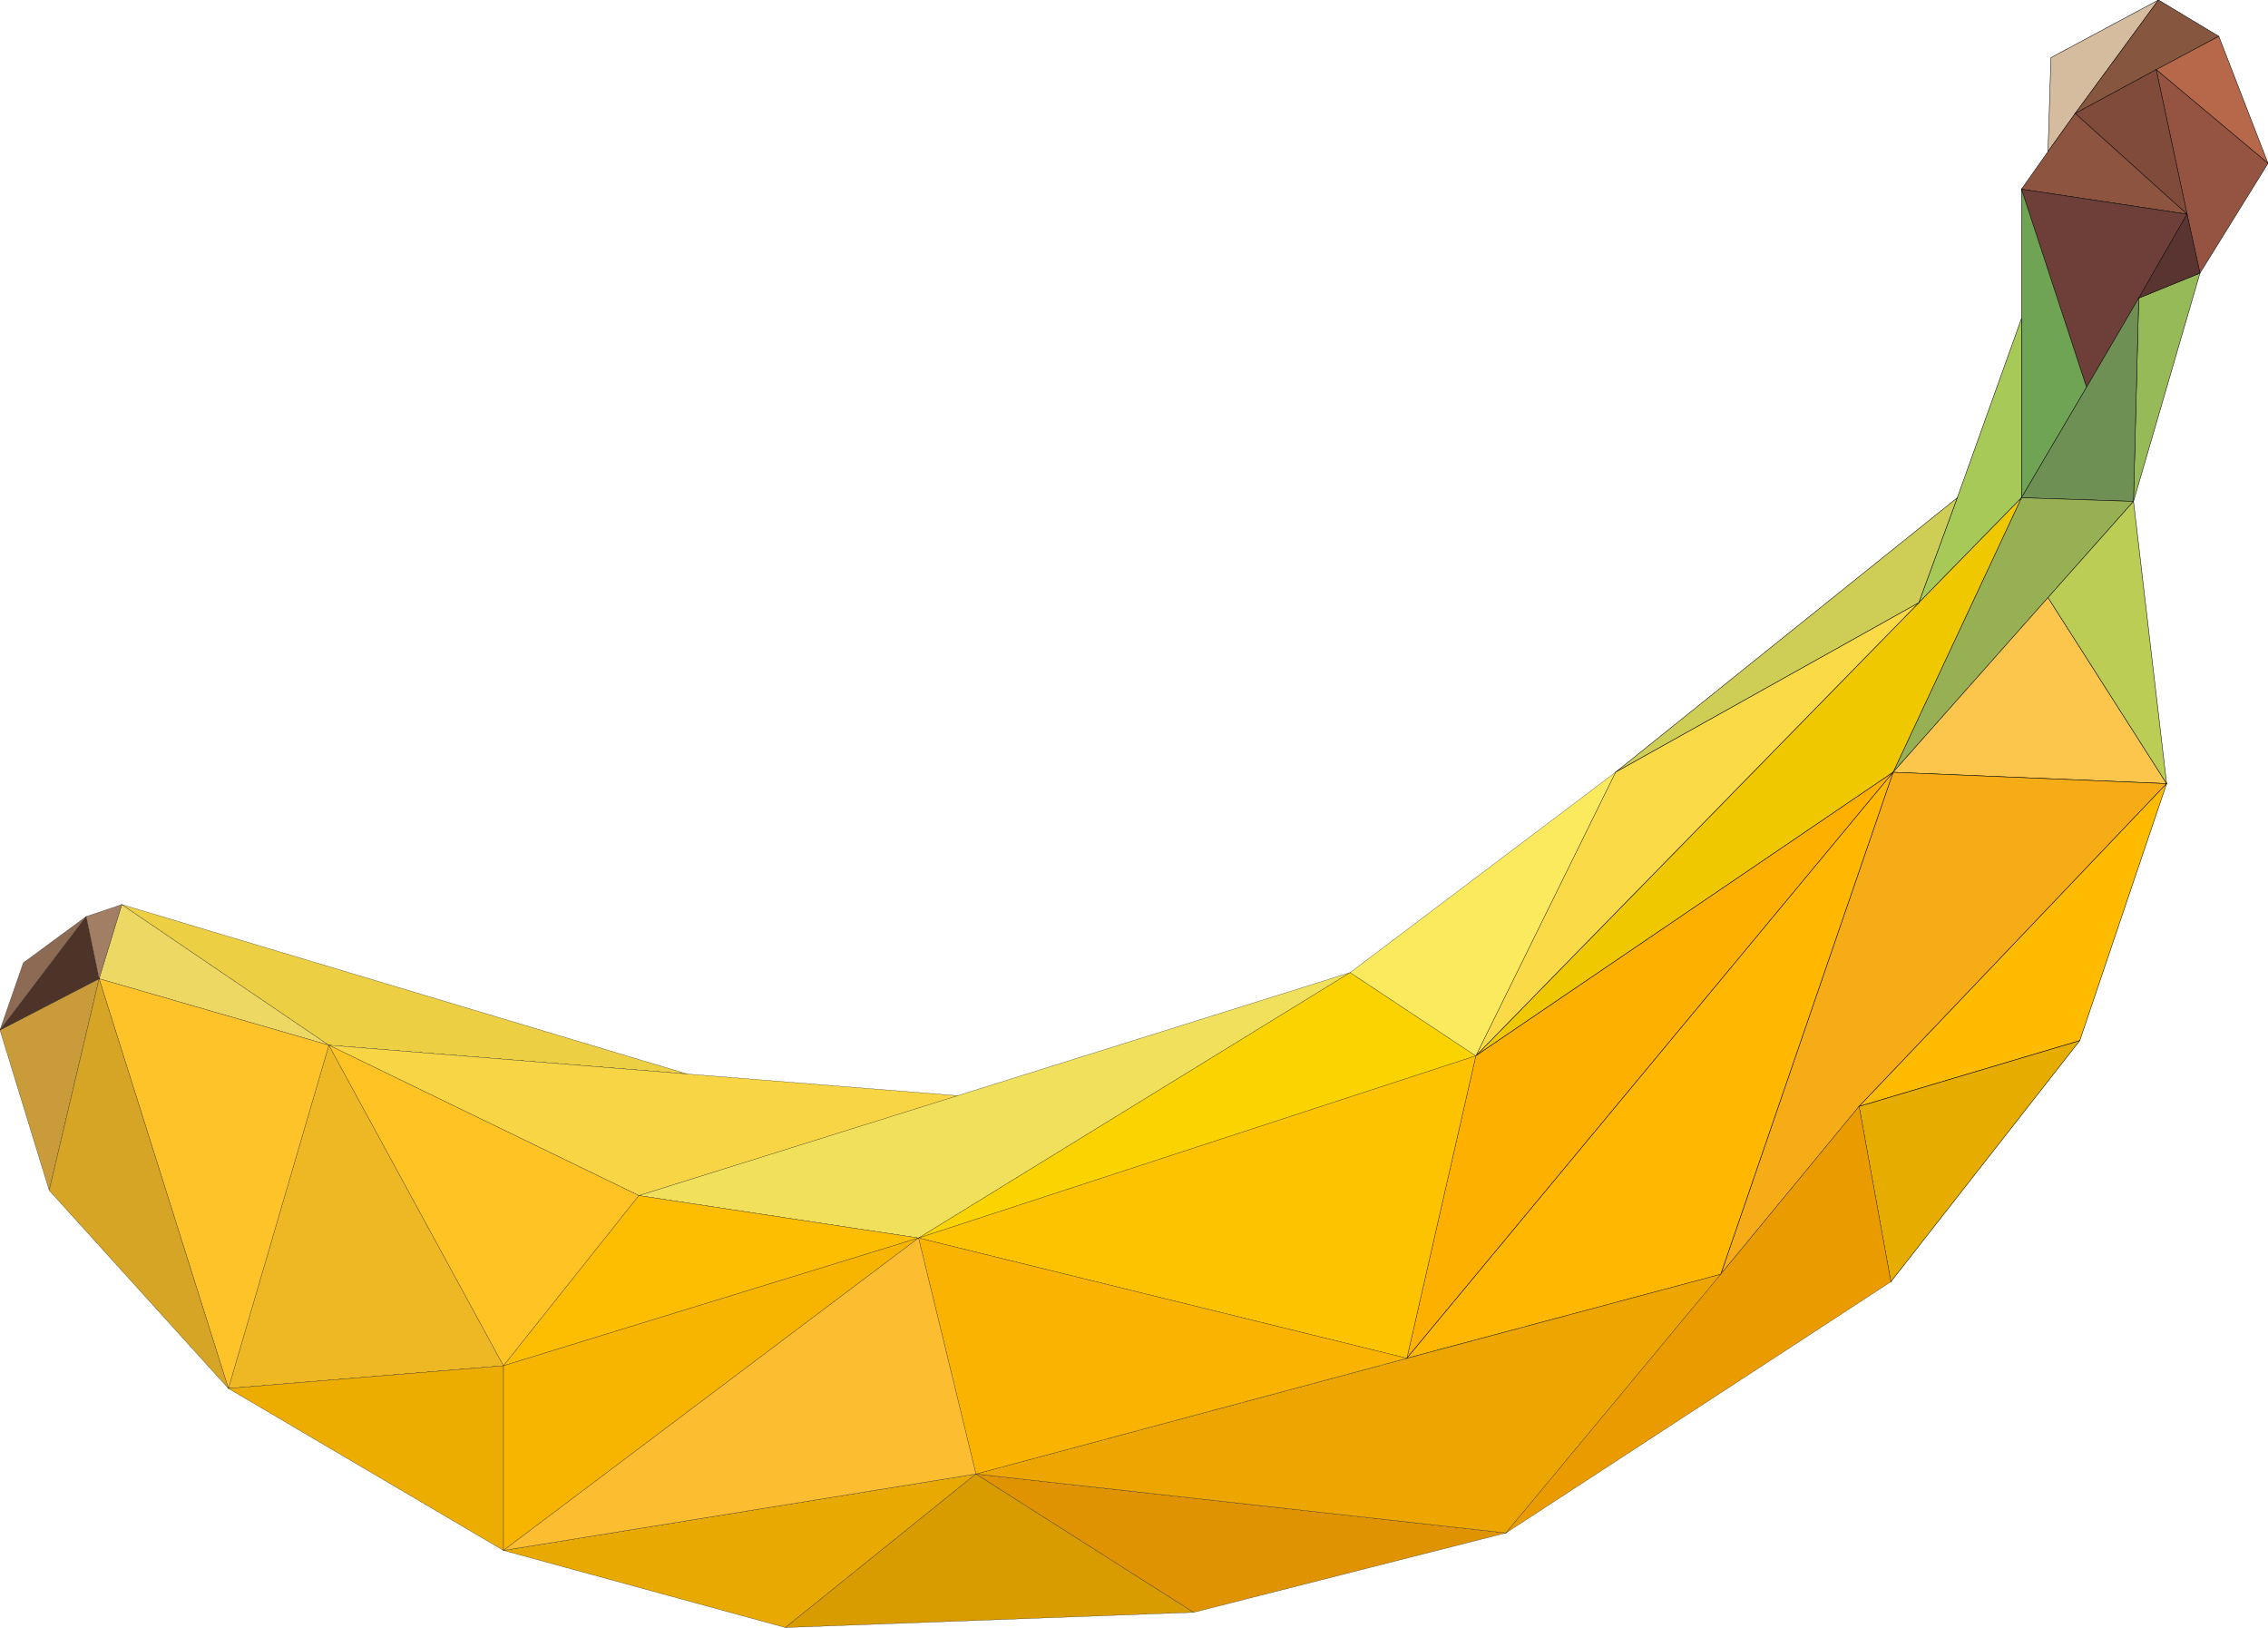
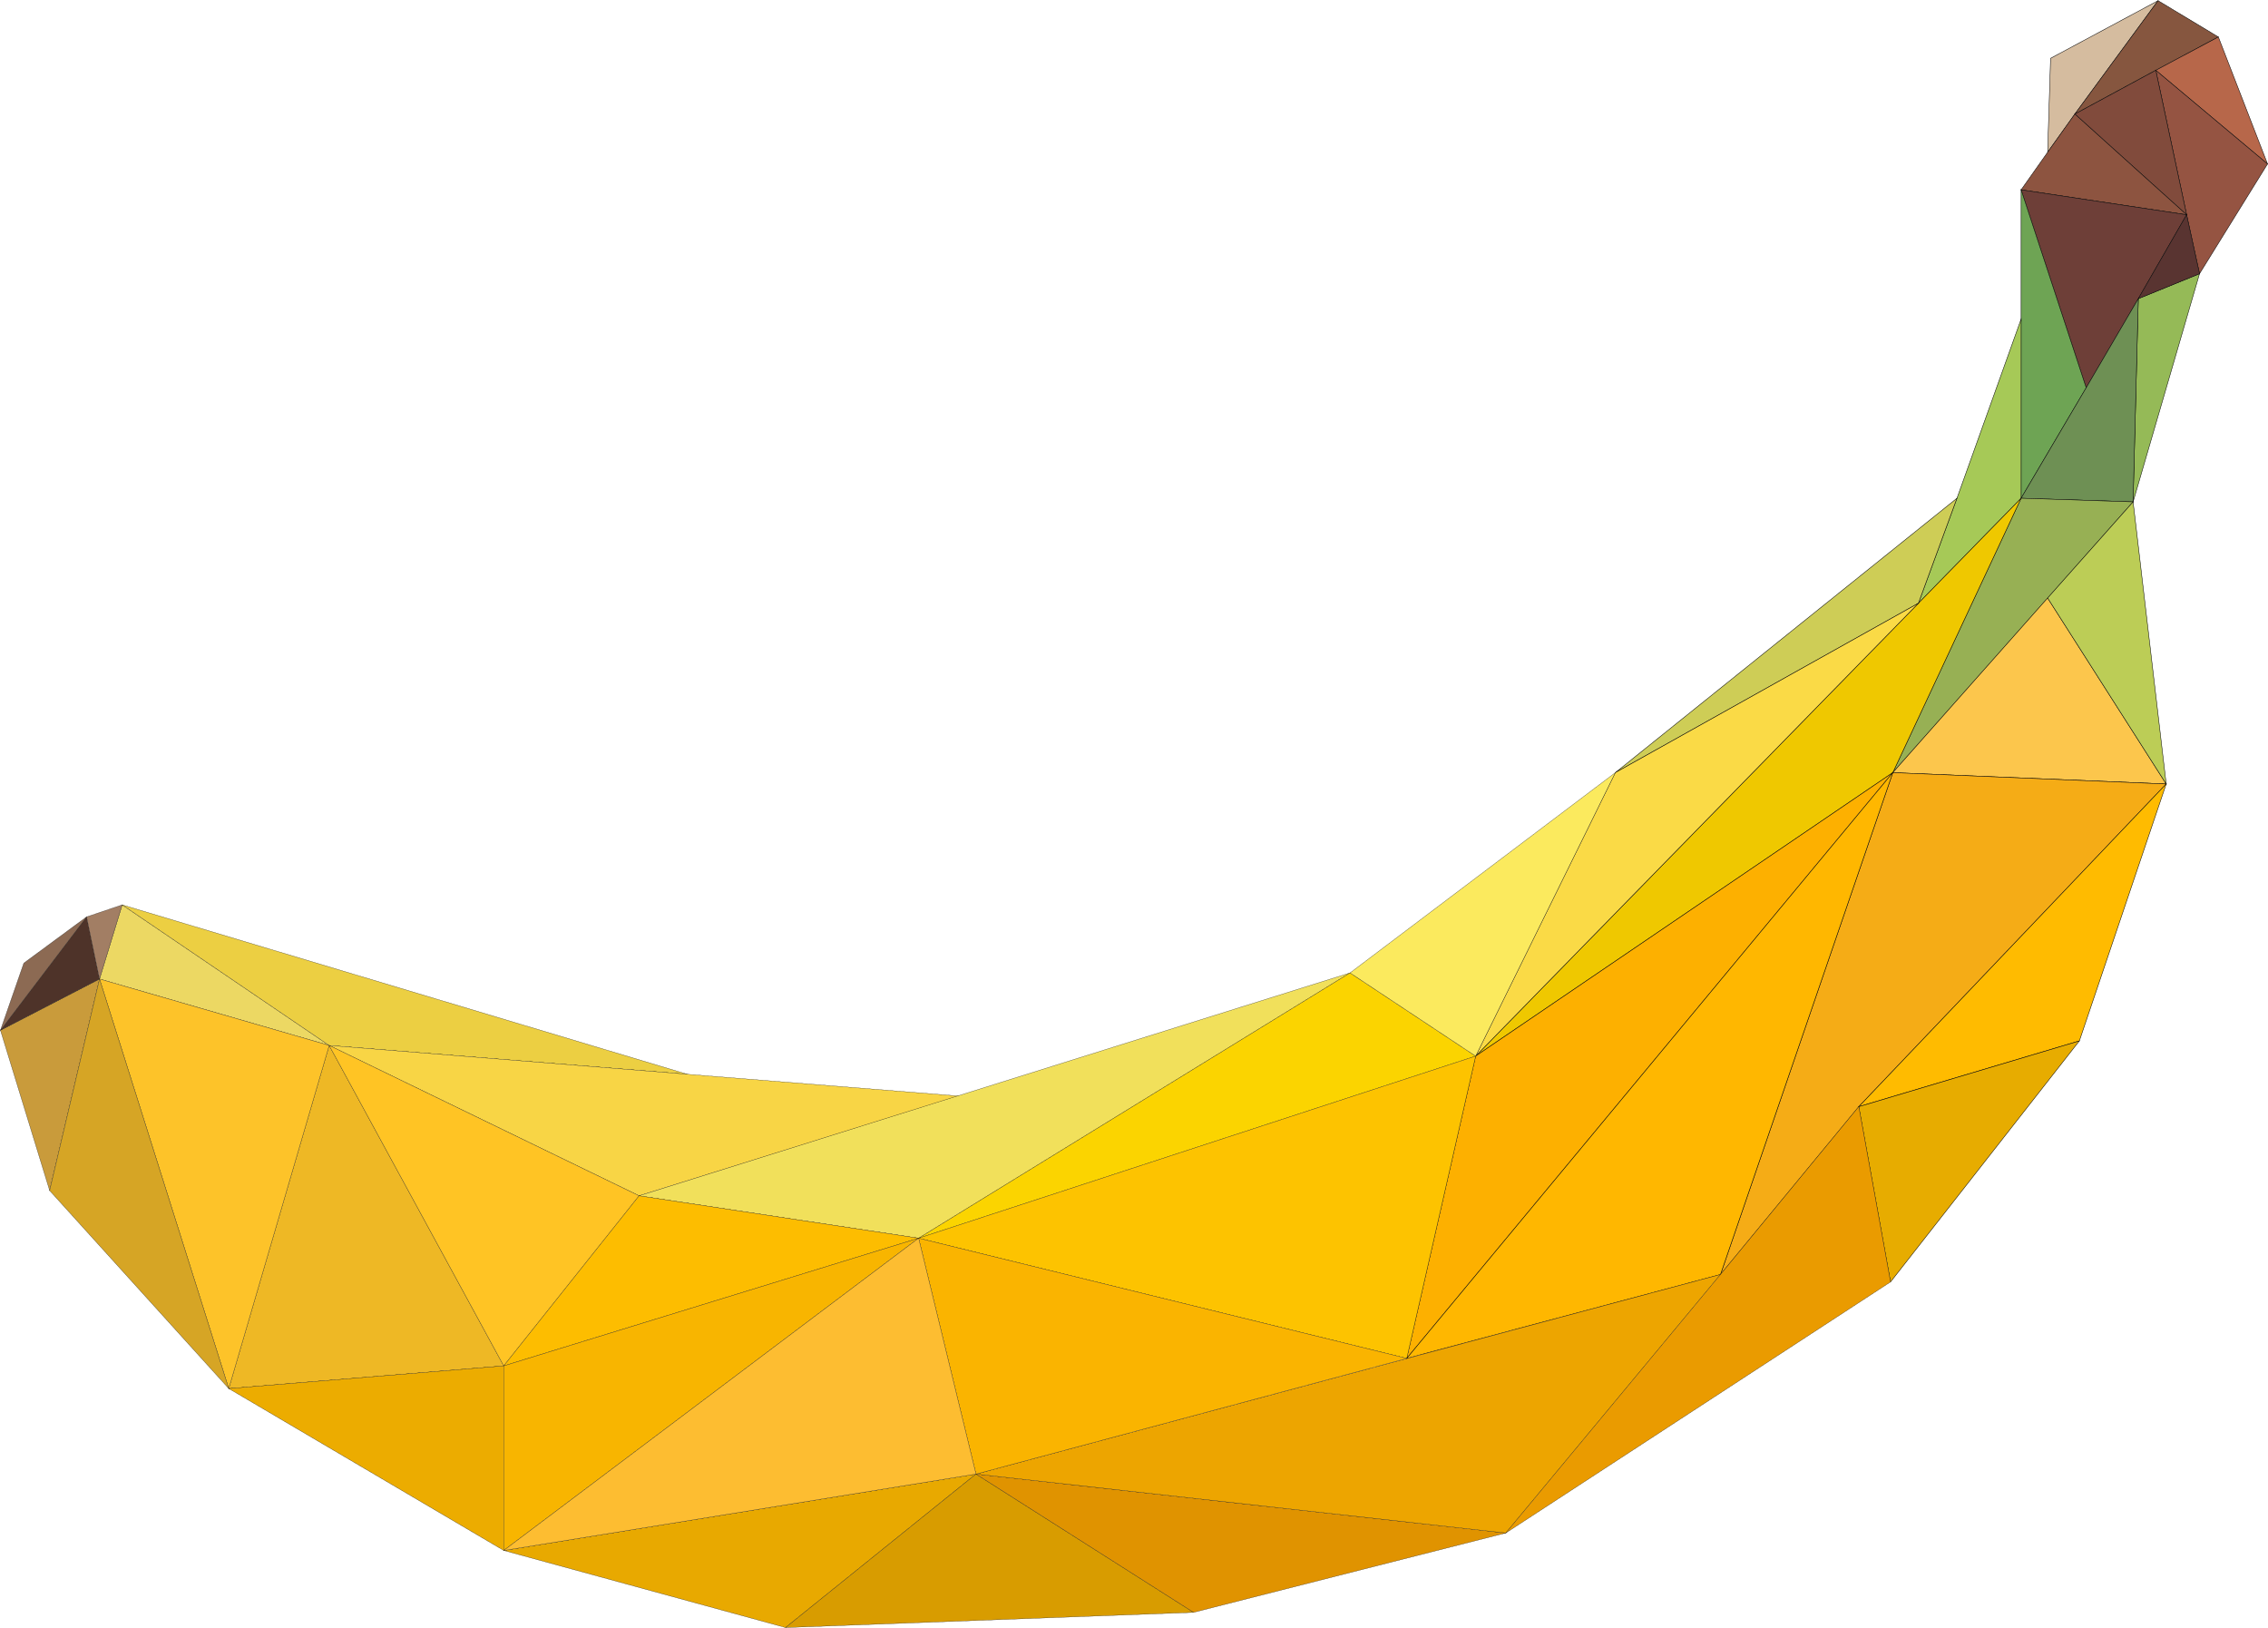
- <svg xmlns="http://www.w3.org/2000/svg" version="1.1" baseProfile="tiny" id="图层_1" x="0px" y="0px" viewBox="0 0 1000 717.4" xml:space="preserve">
+ <svg xmlns="http://www.w3.org/2000/svg" version="1.1" baseProfile="tiny" id="图层_1" x="0px" y="0px" viewBox="0 0 1000.4 717.8" xml:space="preserve">
  <g>
    <g>
-       <polygon fill="#D5BC9F" stroke="#000000" stroke-width="0.2" stroke-miterlimit="10" points="951.7,0 904.3,25.4 903,66.7     903.3,66.4 915,50   " />
-       <polygon fill="#86563F" stroke="#000000" stroke-width="0.2" stroke-miterlimit="10" points="950.7,30.7 978.3,16 951.7,0 915,50       " />
-       <polygon fill="#B7674A" stroke="#000000" stroke-width="0.2" stroke-miterlimit="10" points="1000,72 978.3,16 950.7,30.7   " />
-       <polygon fill="#955442" stroke="#000000" stroke-width="0.2" stroke-miterlimit="10" points="964.3,94.4 970,120.4 1000,72     950.7,30.7   " />
-       <polygon fill="#814B3C" stroke="#000000" stroke-width="0.2" stroke-miterlimit="10" points="915,50 964.3,94.4 950.7,30.7   " />
-       <polygon fill="#8D5440" stroke="#000000" stroke-width="0.2" stroke-miterlimit="10" points="915,50 903.3,66.4 891.3,83.4     964.3,94.4   " />
-       <polygon fill="#6E3F38" stroke="#000000" stroke-width="0.2" stroke-miterlimit="10" points="943,131.4 964.3,94.4 891.3,83.4     920,170.7   " />
-       <polygon fill="#6EA454" stroke="#000000" stroke-width="0.2" stroke-miterlimit="10" points="920,170.7 891.3,83.4 891.3,140.4     891.3,219.4   " />
-       <polygon fill="#95BA57" stroke="#000000" stroke-width="0.2" stroke-miterlimit="10" points="943,131.4 940.7,221 970,120.4   " />
-       <polygon fill="#593431" stroke="#000000" stroke-width="0.2" stroke-miterlimit="10" points="943,131.4 970,120.4 964.3,94.4       " />
-       <polygon fill="#A6C957" stroke="#000000" stroke-width="0.2" stroke-miterlimit="10" points="846,265.7 891.3,219.4 891.3,140.4     863,219.4 863,219.4   " />
-       <polygon fill="#6E9054" stroke="#000000" stroke-width="0.2" stroke-miterlimit="10" points="920,170.7 891.3,219.4 940.7,221     943,131.4   " />
-       <polygon fill="#97B054" stroke="#000000" stroke-width="0.2" stroke-miterlimit="10" points="834.7,340.4 940.7,221 891.3,219.4       " />
-       <polygon fill="#FCC64C" stroke="#000000" stroke-width="0.2" stroke-miterlimit="10" points="834.7,340.4 955.3,345.4 903,263.4       " />
-       <polygon fill="#BCCD56" stroke="#000000" stroke-width="0.2" stroke-miterlimit="10" points="955.3,345.4 940.7,221 903,263.4       " />
-       <polygon fill="#F5AC16" stroke="#000000" stroke-width="0.2" stroke-miterlimit="10" points="758.7,561.7 819.7,487.7     955.3,345.4 834.7,340.4   " />
-       <polygon fill="#FFBB00" stroke="#000000" stroke-width="0.2" stroke-miterlimit="10" points="917,458.7 955.3,345.4 819.7,487.7       " />
-       <polygon fill="#EFC800" stroke="#000000" stroke-width="0.2" stroke-miterlimit="10" points="834.7,340.4 891.3,219.4     650.7,465.4   " />
-       <polygon fill="#CECD56" stroke="#000000" stroke-width="0.2" stroke-miterlimit="10" points="863,219.4 863,219.4 712.3,340.4     846,265.7   " />
-       <polygon fill="#FADA46" stroke="#000000" stroke-width="0.2" stroke-miterlimit="10" points="846,265.7 712.3,340.4 650.7,465.4       " />
-       <polygon fill="#FDB000" stroke="#000000" stroke-width="0.2" stroke-miterlimit="10" points="620.3,598.7 834.7,340.4     650.7,465.4   " />
-       <polygon fill="#E7AC00" stroke="#000000" stroke-width="0.2" stroke-miterlimit="10" points="833.7,565 917,458.7 819.7,487.7       " />
-       <polygon fill="#FFB700" stroke="#000000" stroke-width="0.2" stroke-miterlimit="10" points="758.7,561.7 758.7,561.7     758.7,561.7 834.7,340.4 620.3,598.7   " />
+       <polygon fill="#D5BC9F" stroke="#000000" stroke-width="0.2" stroke-miterlimit="10" points="951.9,0.3 904.5,25.7 903.2,67     903.5,66.7 915.2,50.3   " />
+       <polygon fill="#86563F" stroke="#000000" stroke-width="0.2" stroke-miterlimit="10" points="950.9,31 978.5,16.3 951.9,0.3     915.2,50.3   " />
+       <polygon fill="#B7674A" stroke="#000000" stroke-width="0.2" stroke-miterlimit="10" points="1000.2,72.3 978.5,16.3 950.9,31       " />
+       <polygon fill="#955442" stroke="#000000" stroke-width="0.2" stroke-miterlimit="10" points="964.5,94.7 970.2,120.7 1000.2,72.3     950.9,31   " />
+       <polygon fill="#814B3C" stroke="#000000" stroke-width="0.2" stroke-miterlimit="10" points="915.2,50.3 964.5,94.7 950.9,31       " />
+       <polygon fill="#8D5440" stroke="#000000" stroke-width="0.2" stroke-miterlimit="10" points="915.2,50.3 903.5,66.7 891.5,83.7     964.5,94.7   " />
+       <polygon fill="#6E3F38" stroke="#000000" stroke-width="0.2" stroke-miterlimit="10" points="943.2,131.7 964.5,94.7 891.5,83.7     920.2,171   " />
+       <polygon fill="#6EA454" stroke="#000000" stroke-width="0.2" stroke-miterlimit="10" points="920.2,171 891.5,83.7 891.5,140.7     891.5,219.7   " />
+       <polygon fill="#95BA57" stroke="#000000" stroke-width="0.2" stroke-miterlimit="10" points="943.2,131.7 940.9,221.3     970.2,120.7   " />
+       <polygon fill="#593431" stroke="#000000" stroke-width="0.2" stroke-miterlimit="10" points="943.2,131.7 970.2,120.7 964.5,94.7       " />
+       <polygon fill="#A6C957" stroke="#000000" stroke-width="0.2" stroke-miterlimit="10" points="846.2,266 891.5,219.7 891.5,140.7     863.2,219.7 863.2,219.7   " />
+       <polygon fill="#6E9054" stroke="#000000" stroke-width="0.2" stroke-miterlimit="10" points="920.2,171 891.5,219.7 940.9,221.3     943.2,131.7   " />
+       <polygon fill="#97B054" stroke="#000000" stroke-width="0.2" stroke-miterlimit="10" points="834.9,340.7 940.9,221.3     891.5,219.7   " />
+       <polygon fill="#FCC64C" stroke="#000000" stroke-width="0.2" stroke-miterlimit="10" points="834.9,340.7 955.5,345.7     903.2,263.7   " />
+       <polygon fill="#BCCD56" stroke="#000000" stroke-width="0.2" stroke-miterlimit="10" points="955.5,345.7 940.9,221.3     903.2,263.7   " />
+       <polygon fill="#F5AC16" stroke="#000000" stroke-width="0.2" stroke-miterlimit="10" points="758.9,562 819.9,488 955.5,345.7     834.9,340.7   " />
+       <polygon fill="#FFBB00" stroke="#000000" stroke-width="0.2" stroke-miterlimit="10" points="917.2,459 955.5,345.7 819.9,488       " />
+       <polygon fill="#EFC800" stroke="#000000" stroke-width="0.2" stroke-miterlimit="10" points="834.9,340.7 891.5,219.7     650.9,465.7   " />
+       <polygon fill="#CECD56" stroke="#000000" stroke-width="0.2" stroke-miterlimit="10" points="863.2,219.7 863.2,219.7     712.5,340.7 846.2,266   " />
+       <polygon fill="#FADA46" stroke="#000000" stroke-width="0.2" stroke-miterlimit="10" points="846.2,266 712.5,340.7 650.9,465.7       " />
+       <polygon fill="#FDB000" stroke="#000000" stroke-width="0.2" stroke-miterlimit="10" points="620.5,599 834.9,340.7 650.9,465.7       " />
+       <polygon fill="#E7AC00" stroke="#000000" stroke-width="0.2" stroke-miterlimit="10" points="833.9,565.3 917.2,459 819.9,488       " />
+       <polygon fill="#FFB700" stroke="#000000" stroke-width="0.2" stroke-miterlimit="10" points="758.9,562 758.9,562 758.9,562     834.9,340.7 620.5,599   " />
    </g>
    <g>
-       <polygon fill="#EEB825" stroke="#000000" stroke-width="0.1" stroke-miterlimit="10" points="145,460.7 100.7,612 222,602   " />
-       <polygon fill="#ECD863" stroke="#000000" stroke-width="0.1" stroke-miterlimit="10" points="145,460.7 53.7,398.7 43.7,431.4       " />
-       <polygon fill="#FDC329" stroke="#000000" stroke-width="0.1" stroke-miterlimit="10" points="43.7,431.4 100.7,612 145,460.7       " />
-       <polygon fill="#C99B3B" stroke="#000000" stroke-width="0.1" stroke-miterlimit="10" points="0,454 21.7,524.7 43.7,431.4   " />
-       <polygon fill="#D6A525" stroke="#000000" stroke-width="0.1" stroke-miterlimit="10" points="21.7,524.7 100.7,612 43.7,431.4       " />
-       <polygon fill="#4E3329" stroke="#000000" stroke-width="0.1" stroke-miterlimit="10" points="38,404 0,454 43.7,431.4   " />
-       <polygon fill="#8C6A53" stroke="#000000" stroke-width="0.1" stroke-miterlimit="10" points="10.3,424.4 0,454 38,404   " />
-       <polygon fill="#A27E64" stroke="#000000" stroke-width="0.1" stroke-miterlimit="10" points="53.7,398.7 38,404 43.7,431.4   " />
-       <polygon fill="#ECCF42" stroke="#000000" stroke-width="0.1" stroke-miterlimit="10" points="303,473.4 53.7,398.7 145,460.7       " />
-       <polygon fill="#F8D545" stroke="#000000" stroke-width="0.1" stroke-miterlimit="10" points="281.7,527 422.7,483 303,473.4     145,460.7   " />
-       <polygon fill="#ECAC00" stroke="#000000" stroke-width="0.1" stroke-miterlimit="10" points="100.7,612 222,683.4 222,602   " />
-       <polygon fill="#FFC424" stroke="#000000" stroke-width="0.1" stroke-miterlimit="10" points="222,602 281.7,527 145,460.7   " />
-       <polygon fill="#E8A900" stroke="#000000" stroke-width="0.1" stroke-miterlimit="10" points="222,683.4 346.3,717.4 430.3,649.7       " />
-       <polygon fill="#F1E05B" stroke="#000000" stroke-width="0.1" stroke-miterlimit="10" points="595.3,428.7 281.7,527 405,545.7       " />
-       <polygon fill="#FBD400" stroke="#000000" stroke-width="0.1" stroke-miterlimit="10" points="650.7,465.4 595.3,428.7 405,545.7       " />
-       <polygon fill="#FDC300" stroke="#000000" stroke-width="0.1" stroke-miterlimit="10" points="650.7,465.4 405,545.7 620.3,598.7       " />
-       <polygon fill="#D89C00" stroke="#000000" stroke-width="0.1" stroke-miterlimit="10" points="346.3,717.4 526.3,710.7     430.3,649.7   " />
-       <polygon fill="#E09300" stroke="#000000" stroke-width="0.1" stroke-miterlimit="10" points="526.3,710.7 664,675.7 430.3,649.7       " />
-       <polygon fill="#FBEA5E" stroke="#000000" stroke-width="0.1" stroke-miterlimit="10" points="712.3,340.4 595.3,428.7     650.7,465.4   " />
-       <polygon fill="#EDA500" stroke="#000000" stroke-width="0.1" stroke-miterlimit="10" points="430.3,649.7 664,675.7 758.7,561.7       " />
-       <polygon fill="#EA9B00" stroke="#000000" stroke-width="0.1" stroke-miterlimit="10" points="758.7,561.7 758.7,561.7     758.7,561.7 664,675.7 833.7,565 819.7,487.7   " />
-       <polygon fill="#FDBD00" stroke="#000000" stroke-width="0.1" stroke-miterlimit="10" points="405,545.7 281.7,527 222,602   " />
-       <polygon fill="#FAB400" stroke="#000000" stroke-width="0.1" stroke-miterlimit="10" points="405,545.7 430.3,649.7 620.3,598.7       " />
-       <polygon fill="#F8B500" stroke="#000000" stroke-width="0.1" stroke-miterlimit="10" points="222,602 222,683.4 405,545.7   " />
-       <polygon fill="#FDBD31" stroke="#000000" stroke-width="0.1" stroke-miterlimit="10" points="405,545.7 222,683.4 430.3,649.7       " />
+       <polygon fill="#EEB825" stroke="#000000" stroke-width="0.1" stroke-miterlimit="10" points="145.2,461 100.9,612.3 222.2,602.3       " />
+       <polygon fill="#ECD863" stroke="#000000" stroke-width="0.1" stroke-miterlimit="10" points="145.2,461 53.9,399 43.9,431.7   " />
+       <polygon fill="#FDC329" stroke="#000000" stroke-width="0.1" stroke-miterlimit="10" points="43.9,431.7 100.9,612.3 145.2,461       " />
+       <polygon fill="#C99B3B" stroke="#000000" stroke-width="0.1" stroke-miterlimit="10" points="0.2,454.3 21.9,525 43.9,431.7   " />
+       <polygon fill="#D6A525" stroke="#000000" stroke-width="0.1" stroke-miterlimit="10" points="21.9,525 100.9,612.3 43.9,431.7       " />
+       <polygon fill="#4E3329" stroke="#000000" stroke-width="0.1" stroke-miterlimit="10" points="38.2,404.3 0.2,454.3 43.9,431.7       " />
+       <polygon fill="#8C6A53" stroke="#000000" stroke-width="0.1" stroke-miterlimit="10" points="10.5,424.7 0.2,454.3 38.2,404.3       " />
+       <polygon fill="#A27E64" stroke="#000000" stroke-width="0.1" stroke-miterlimit="10" points="53.9,399 38.2,404.3 43.9,431.7       " />
+       <polygon fill="#ECCF42" stroke="#000000" stroke-width="0.1" stroke-miterlimit="10" points="303.2,473.7 53.9,399 145.2,461       " />
+       <polygon fill="#F8D545" stroke="#000000" stroke-width="0.1" stroke-miterlimit="10" points="281.9,527.3 422.9,483.3     303.2,473.7 145.2,461   " />
+       <polygon fill="#ECAC00" stroke="#000000" stroke-width="0.1" stroke-miterlimit="10" points="100.9,612.3 222.2,683.7     222.2,602.3   " />
+       <polygon fill="#FFC424" stroke="#000000" stroke-width="0.1" stroke-miterlimit="10" points="222.2,602.3 281.9,527.3 145.2,461       " />
+       <polygon fill="#E8A900" stroke="#000000" stroke-width="0.1" stroke-miterlimit="10" points="222.2,683.7 346.5,717.7 430.5,650       " />
+       <polygon fill="#F1E05B" stroke="#000000" stroke-width="0.1" stroke-miterlimit="10" points="595.5,429 281.9,527.3 405.2,546       " />
+       <polygon fill="#FBD400" stroke="#000000" stroke-width="0.1" stroke-miterlimit="10" points="650.9,465.7 595.5,429 405.2,546       " />
+       <polygon fill="#FDC300" stroke="#000000" stroke-width="0.1" stroke-miterlimit="10" points="650.9,465.7 405.2,546 620.5,599       " />
+       <polygon fill="#D89C00" stroke="#000000" stroke-width="0.1" stroke-miterlimit="10" points="346.5,717.7 526.5,711 430.5,650       " />
+       <polygon fill="#E09300" stroke="#000000" stroke-width="0.1" stroke-miterlimit="10" points="526.5,711 664.2,676 430.5,650   " />
+       <polygon fill="#FBEA5E" stroke="#000000" stroke-width="0.1" stroke-miterlimit="10" points="712.5,340.7 595.5,429 650.9,465.7       " />
+       <polygon fill="#EDA500" stroke="#000000" stroke-width="0.1" stroke-miterlimit="10" points="430.5,650 664.2,676 758.9,562   " />
+       <polygon fill="#EA9B00" stroke="#000000" stroke-width="0.1" stroke-miterlimit="10" points="758.9,562 758.9,562 758.9,562     664.2,676 833.9,565.3 819.9,488   " />
+       <polygon fill="#FDBD00" stroke="#000000" stroke-width="0.1" stroke-miterlimit="10" points="405.2,546 281.9,527.3 222.2,602.3       " />
+       <polygon fill="#FAB400" stroke="#000000" stroke-width="0.1" stroke-miterlimit="10" points="405.2,546 430.5,650 620.5,599   " />
+       <polygon fill="#F8B500" stroke="#000000" stroke-width="0.1" stroke-miterlimit="10" points="222.2,602.3 222.2,683.7 405.2,546       " />
+       <polygon fill="#FDBD31" stroke="#000000" stroke-width="0.1" stroke-miterlimit="10" points="405.2,546 222.2,683.7 430.5,650       " />
    </g>
  </g>
</svg>
